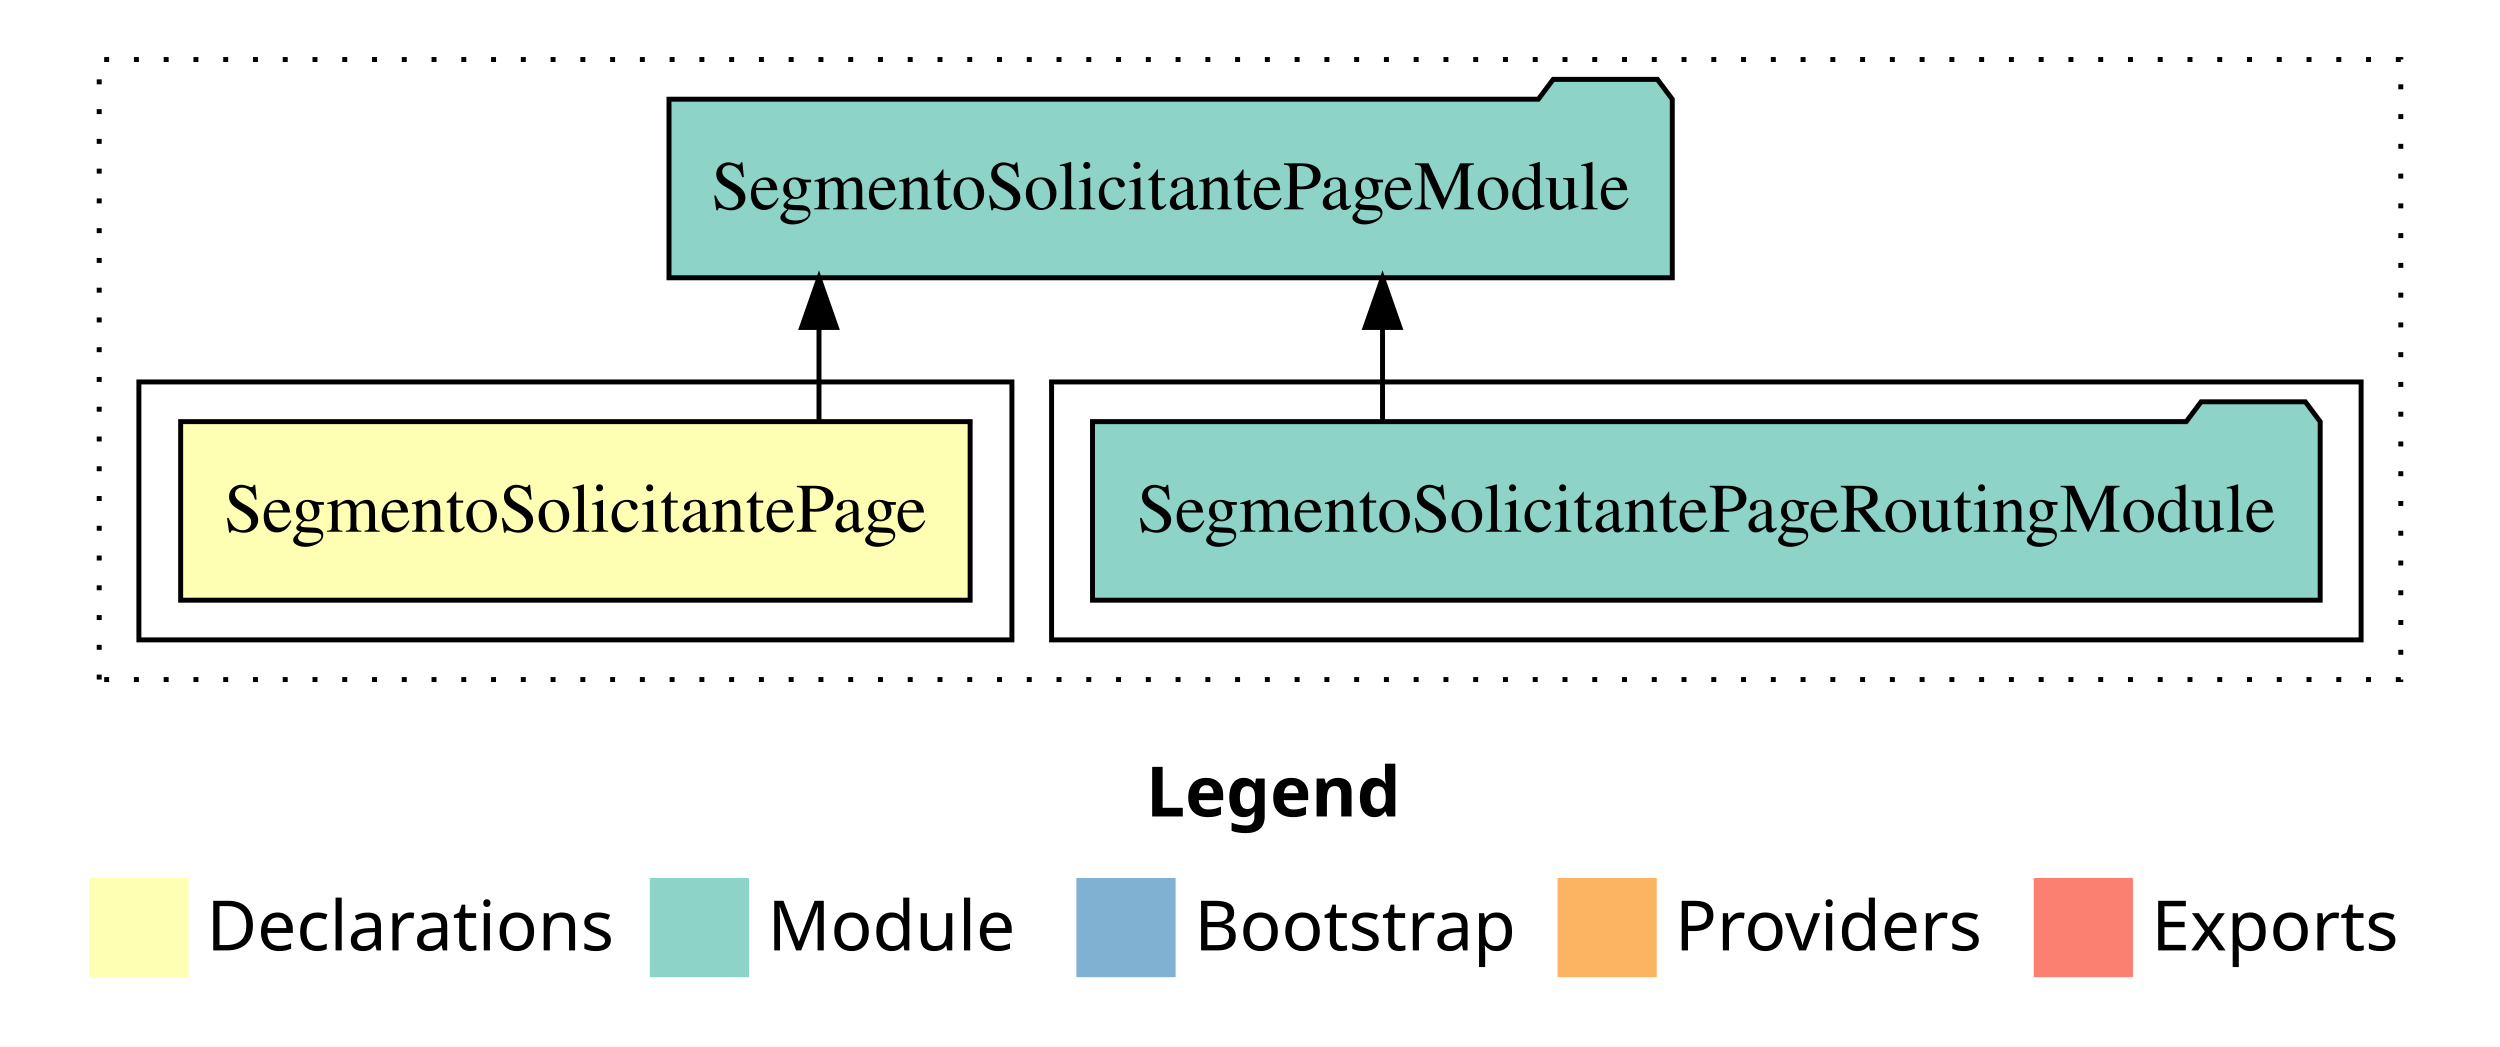
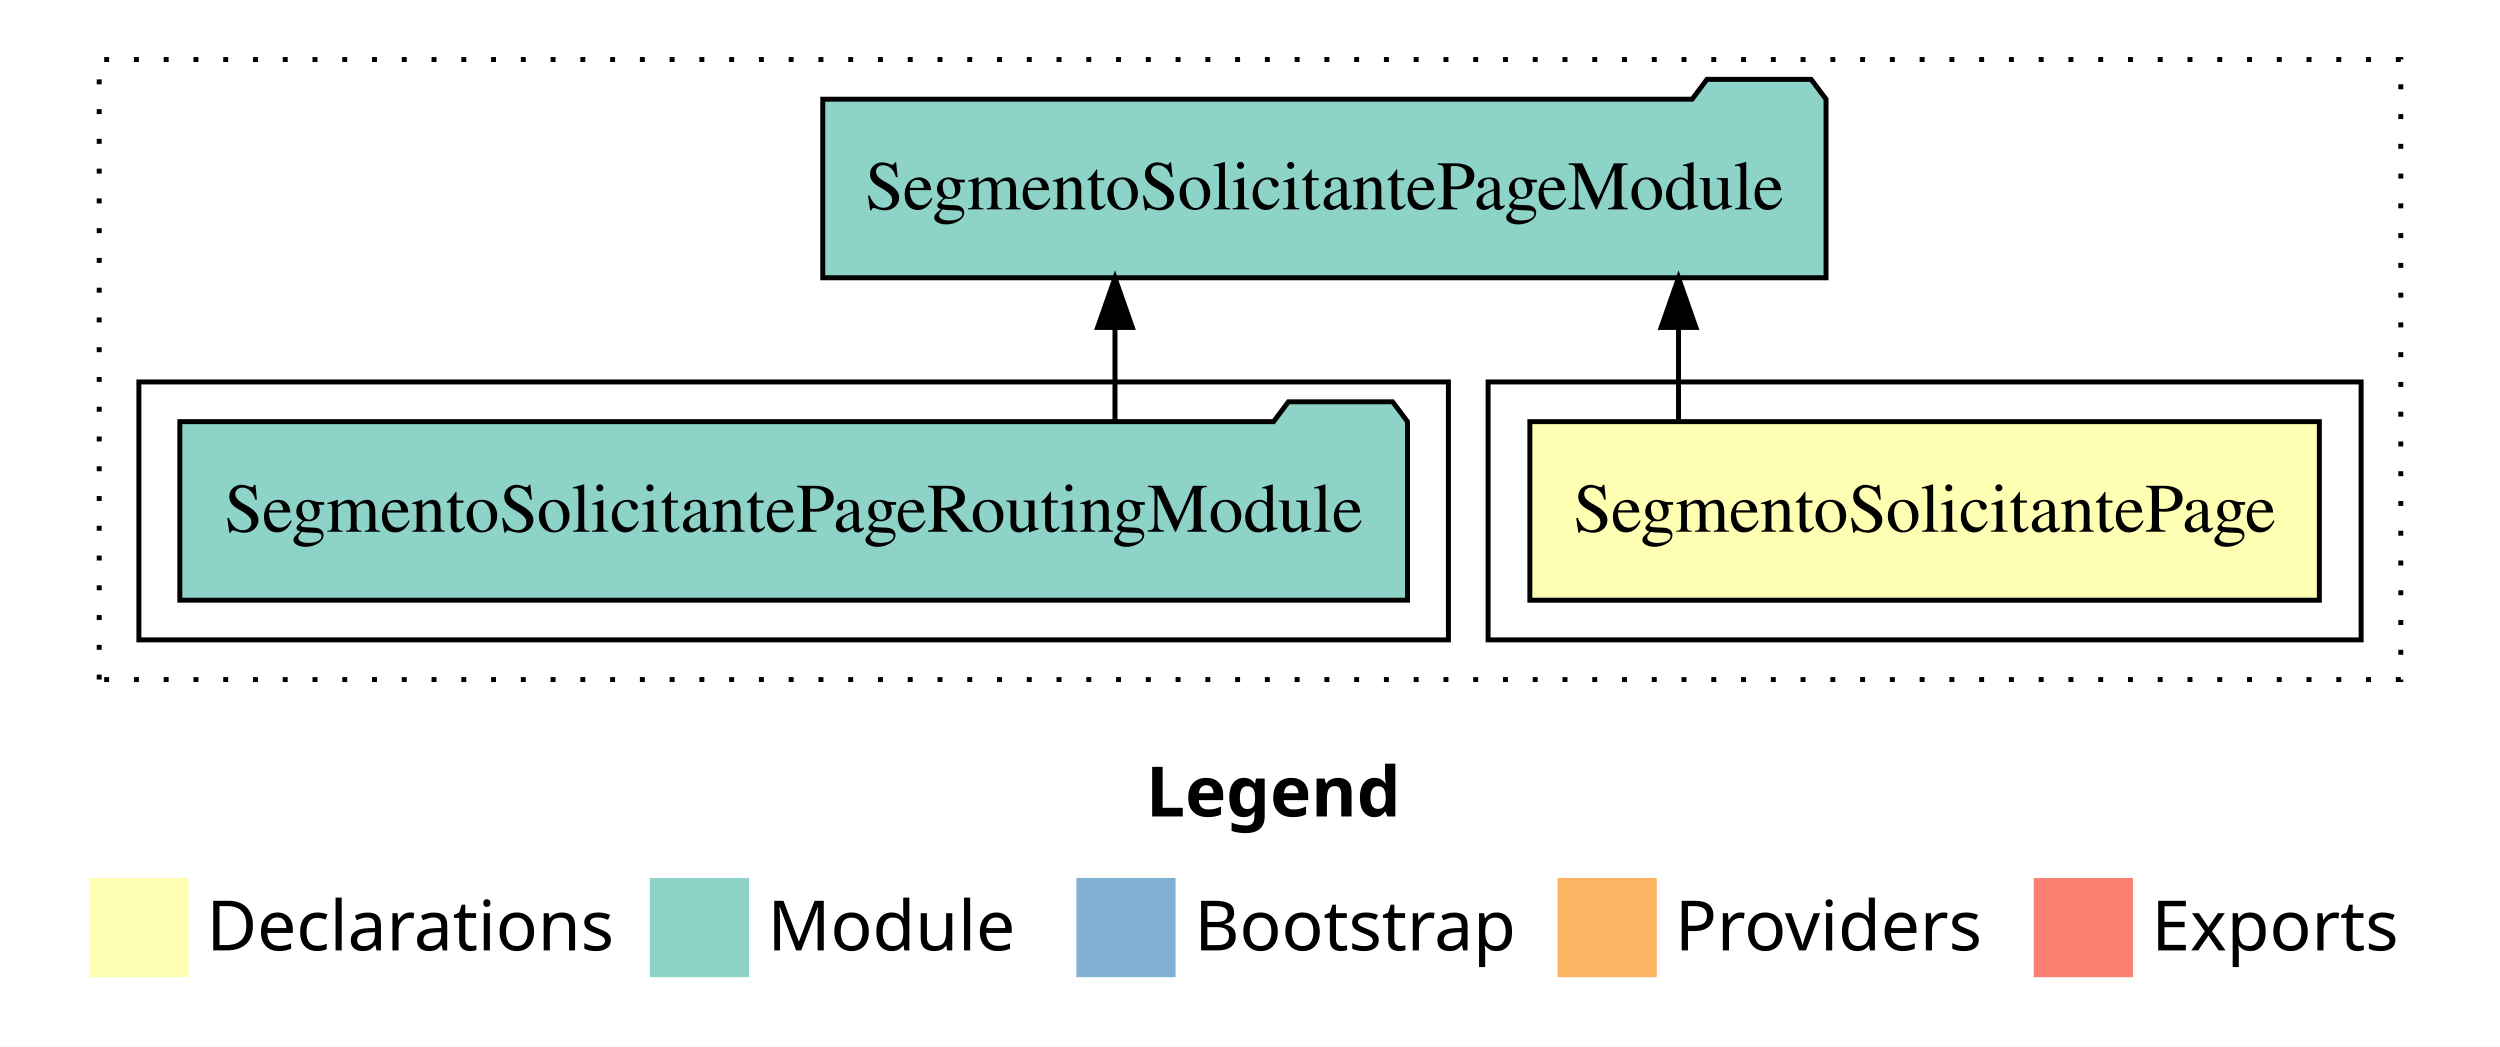
<svg xmlns="http://www.w3.org/2000/svg" width="504pt" height="211pt" viewBox="0.00 0.00 504.00 211.00">
  <g id="graph0" class="graph" transform="scale(1 1) rotate(0) translate(4 207)">
    <polygon fill="white" stroke="transparent" points="-4,4 -4,-207 500,-207 500,4 -4,4" />
    <text text-anchor="start" x="227.01" y="-42.4" font-family="Times-12" font-weight="bold" font-size="14.00">Legend</text>
    <polygon fill="#ffffb3" stroke="transparent" points="14,-10 14,-30 34,-30 34,-10 14,-10" />
    <text text-anchor="start" x="37.63" y="-15.4" font-family="Times-12" font-size="14.00">  Declarations</text>
    <polygon fill="#8dd3c7" stroke="transparent" points="127,-10 127,-30 147,-30 147,-10 127,-10" />
    <text text-anchor="start" x="150.73" y="-15.4" font-family="Times-12" font-size="14.00">  Module</text>
    <polygon fill="#80b1d3" stroke="transparent" points="213,-10 213,-30 233,-30 233,-10 213,-10" />
    <text text-anchor="start" x="236.78" y="-15.4" font-family="Times-12" font-size="14.00">  Bootstrap</text>
    <polygon fill="#fdb462" stroke="transparent" points="310,-10 310,-30 330,-30 330,-10 310,-10" />
    <text text-anchor="start" x="333.67" y="-15.4" font-family="Times-12" font-size="14.00">  Providers</text>
    <polygon fill="#fb8072" stroke="transparent" points="406,-10 406,-30 426,-30 426,-10 406,-10" />
    <text text-anchor="start" x="429.73" y="-15.4" font-family="Times-12" font-size="14.00">  Exports</text>
    <g id="clust1" class="cluster">
      <polygon fill="none" stroke="black" stroke-dasharray="1,5" points="16,-70 16,-195 480,-195 480,-70 16,-70" />
    </g>
+     <g id="clust2" class="cluster">
+       <polygon fill="none" stroke="black" points="296,-78 296,-130 472,-130 472,-78 296,-78" />
+     </g>
    <g id="clust4" class="cluster">
-       <polygon fill="none" stroke="black" points="208,-78 208,-130 472,-130 472,-78 208,-78" />
-     </g>
-     <g id="clust2" class="cluster">
-       <polygon fill="none" stroke="black" points="24,-78 24,-130 200,-130 200,-78 24,-78" />
+       <polygon fill="none" stroke="black" points="24,-78 24,-130 288,-130 288,-78 24,-78" />
    </g>
    <g id="node1" class="node">
-       <polygon fill="#ffffb3" stroke="black" points="191.58,-122 32.42,-122 32.42,-86 191.58,-86 191.58,-122" />
-       <text text-anchor="middle" x="112" y="-99.8" font-family="Times,serif" font-size="14.00">SegmentoSolicitantePage</text>
+       <polygon fill="#ffffb3" stroke="black" points="463.58,-122 304.42,-122 304.42,-86 463.58,-86 463.58,-122" />
+       <text text-anchor="middle" x="384" y="-99.8" font-family="Times,serif" font-size="14.00">SegmentoSolicitantePage</text>
    </g>
    <g id="node2" class="node">
-       <polygon fill="#8dd3c7" stroke="black" points="333.13,-187 330.13,-191 309.13,-191 306.13,-187 130.87,-187 130.87,-151 333.13,-151 333.13,-187" />
-       <text text-anchor="middle" x="232" y="-164.8" font-family="Times,serif" font-size="14.00">SegmentoSolicitantePageModule</text>
+       <polygon fill="#8dd3c7" stroke="black" points="364.13,-187 361.13,-191 340.13,-191 337.13,-187 161.87,-187 161.87,-151 364.13,-151 364.13,-187" />
+       <text text-anchor="middle" x="263" y="-164.8" font-family="Times,serif" font-size="14.00">SegmentoSolicitantePageModule</text>
    </g>
    <g id="edge1" class="edge">
-       <path fill="none" stroke="black" d="M161.11,-122.11C161.11,-122.11 161.11,-140.99 161.11,-140.99" />
-       <polygon fill="black" stroke="black" points="157.61,-140.99 161.11,-150.99 164.61,-140.99 157.61,-140.99" />
+       <path fill="none" stroke="black" d="M334.39,-122.11C334.39,-122.11 334.39,-140.99 334.39,-140.99" />
+       <polygon fill="black" stroke="black" points="330.89,-140.99 334.39,-150.99 337.89,-140.99 330.89,-140.99" />
    </g>
    <g id="node3" class="node">
-       <polygon fill="#8dd3c7" stroke="black" points="463.75,-122 460.75,-126 439.75,-126 436.75,-122 216.25,-122 216.25,-86 463.75,-86 463.75,-122" />
-       <text text-anchor="middle" x="340" y="-99.8" font-family="Times,serif" font-size="14.00">SegmentoSolicitantePageRoutingModule</text>
+       <polygon fill="#8dd3c7" stroke="black" points="279.75,-122 276.75,-126 255.75,-126 252.75,-122 32.25,-122 32.25,-86 279.75,-86 279.75,-122" />
+       <text text-anchor="middle" x="156" y="-99.8" font-family="Times,serif" font-size="14.00">SegmentoSolicitantePageRoutingModule</text>
    </g>
    <g id="edge2" class="edge">
-       <path fill="none" stroke="black" d="M274.72,-122.11C274.72,-122.11 274.72,-140.99 274.72,-140.99" />
-       <polygon fill="black" stroke="black" points="271.22,-140.99 274.72,-150.99 278.22,-140.99 271.22,-140.99" />
+       <path fill="none" stroke="black" d="M220.78,-122.11C220.78,-122.11 220.78,-140.99 220.78,-140.99" />
+       <polygon fill="black" stroke="black" points="217.28,-140.99 220.78,-150.99 224.28,-140.99 217.28,-140.99" />
    </g>
  </g>
</svg>
